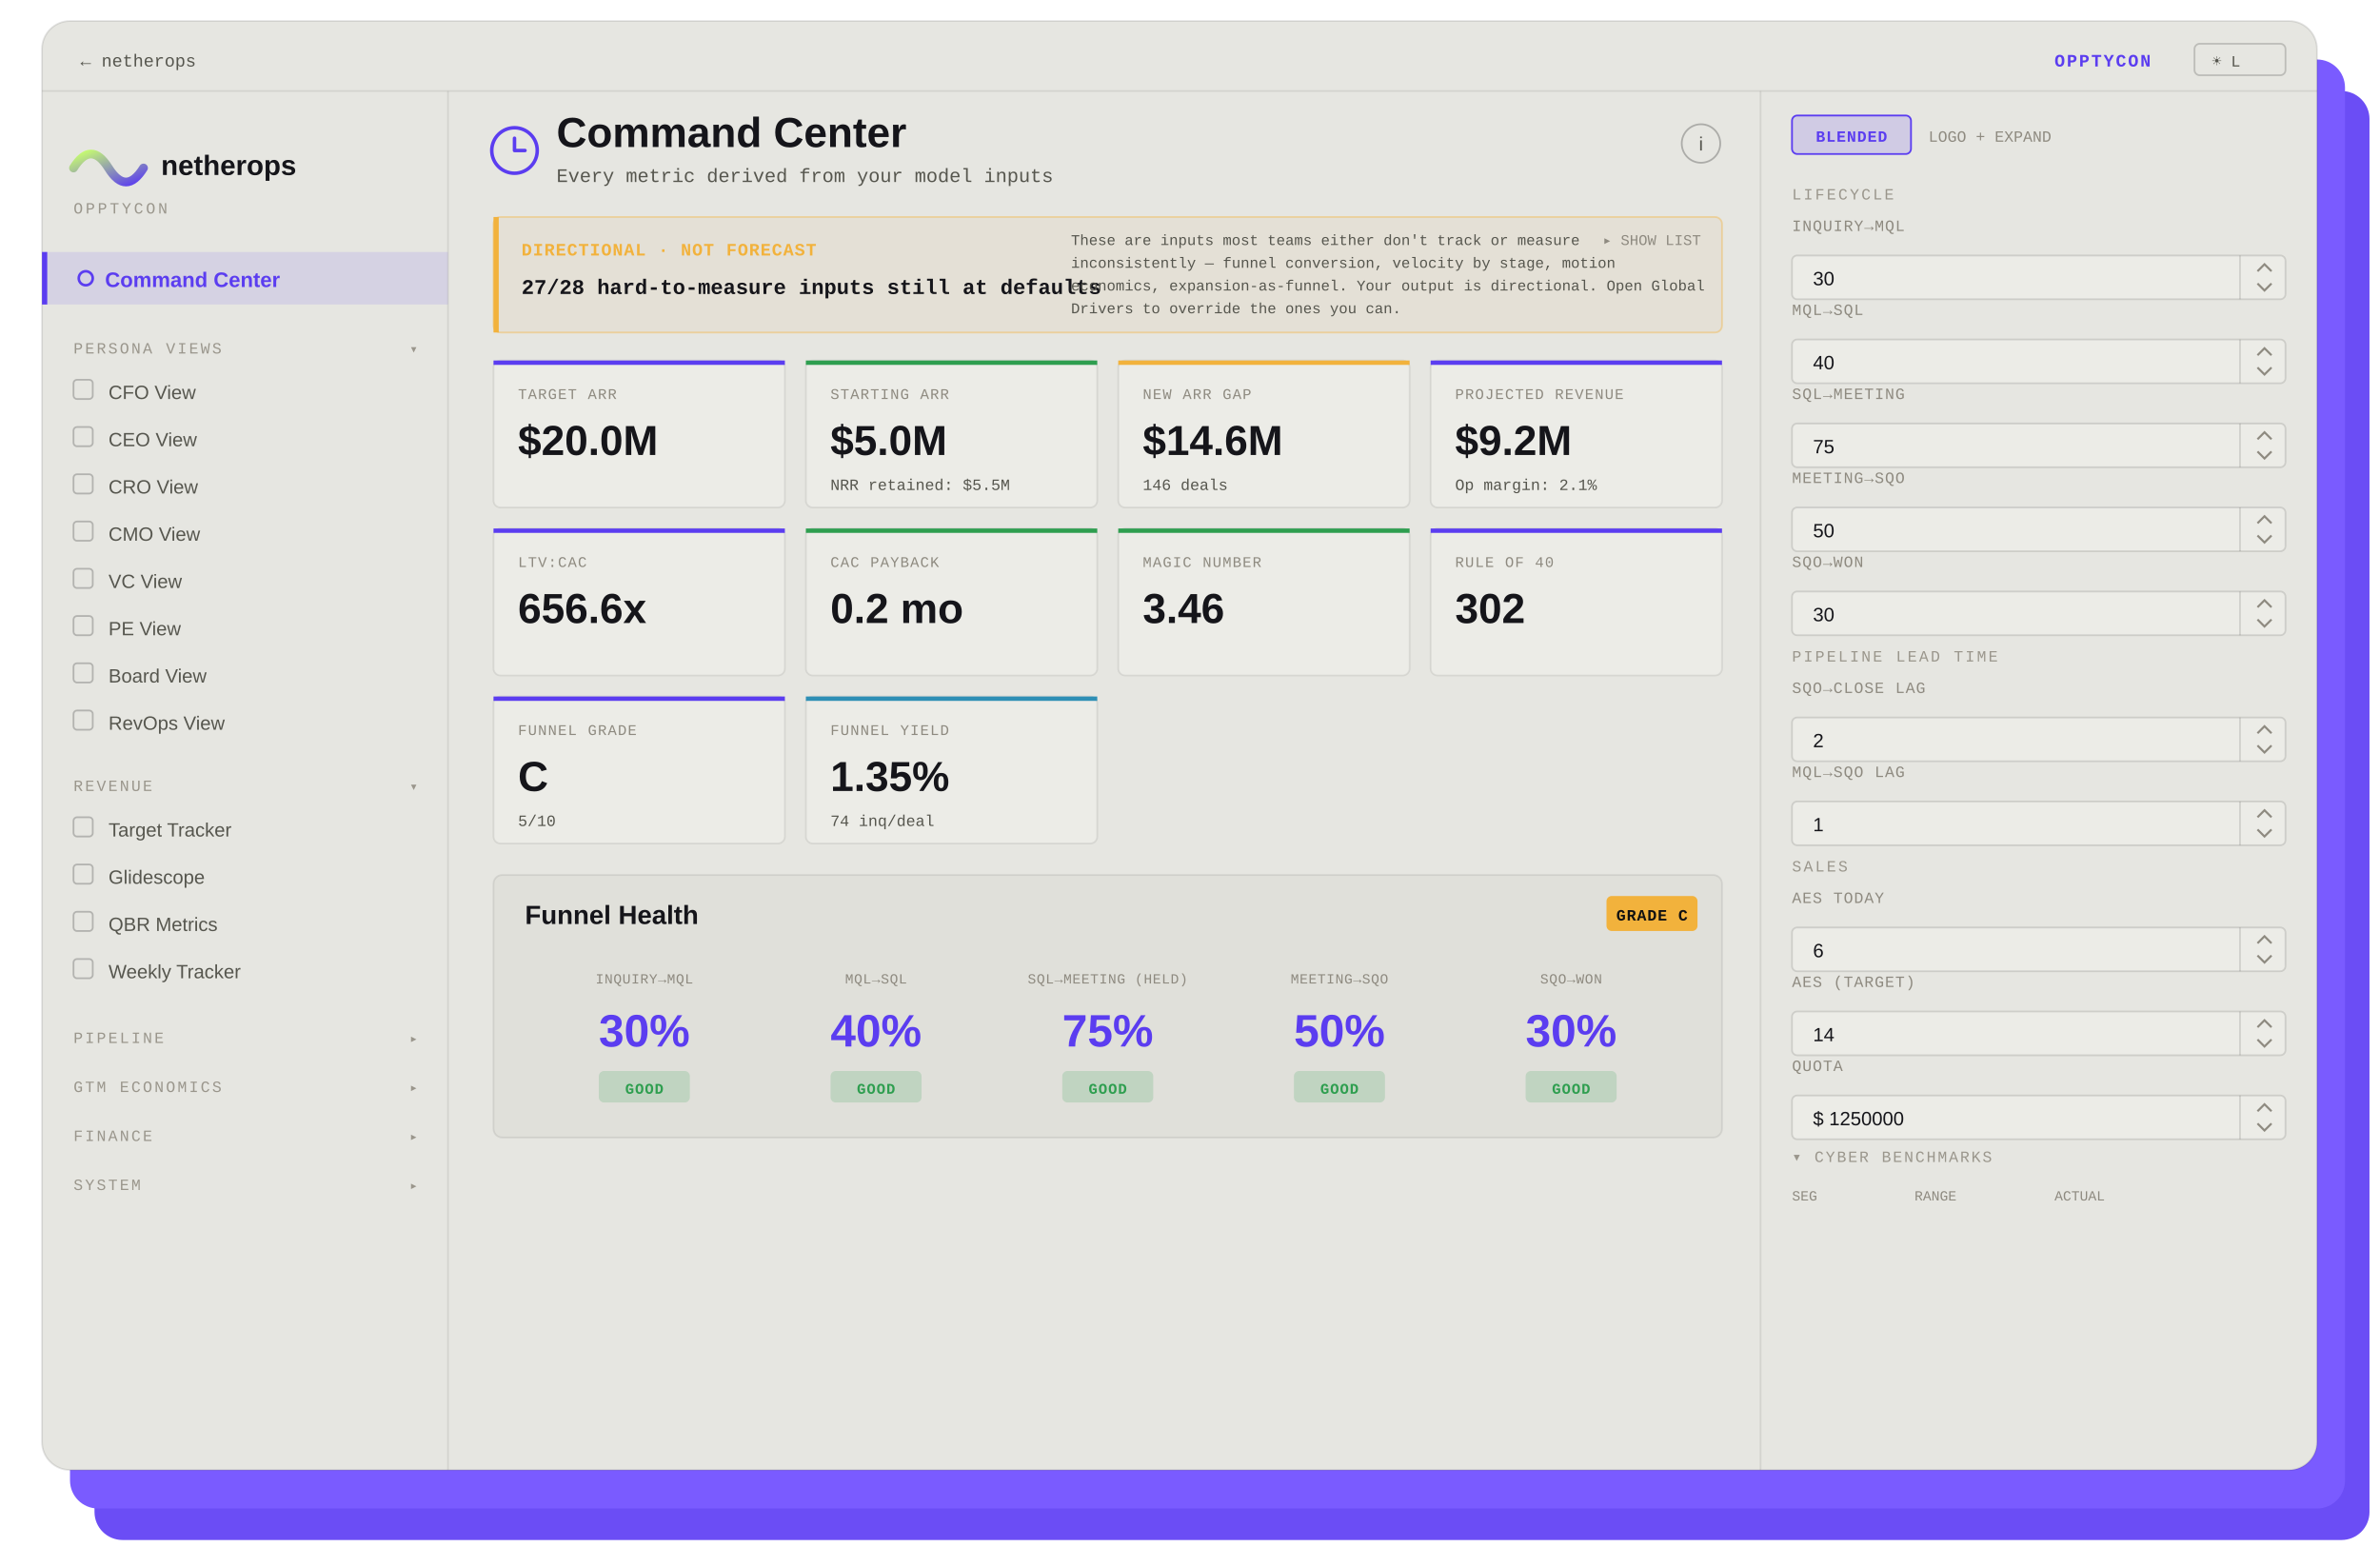
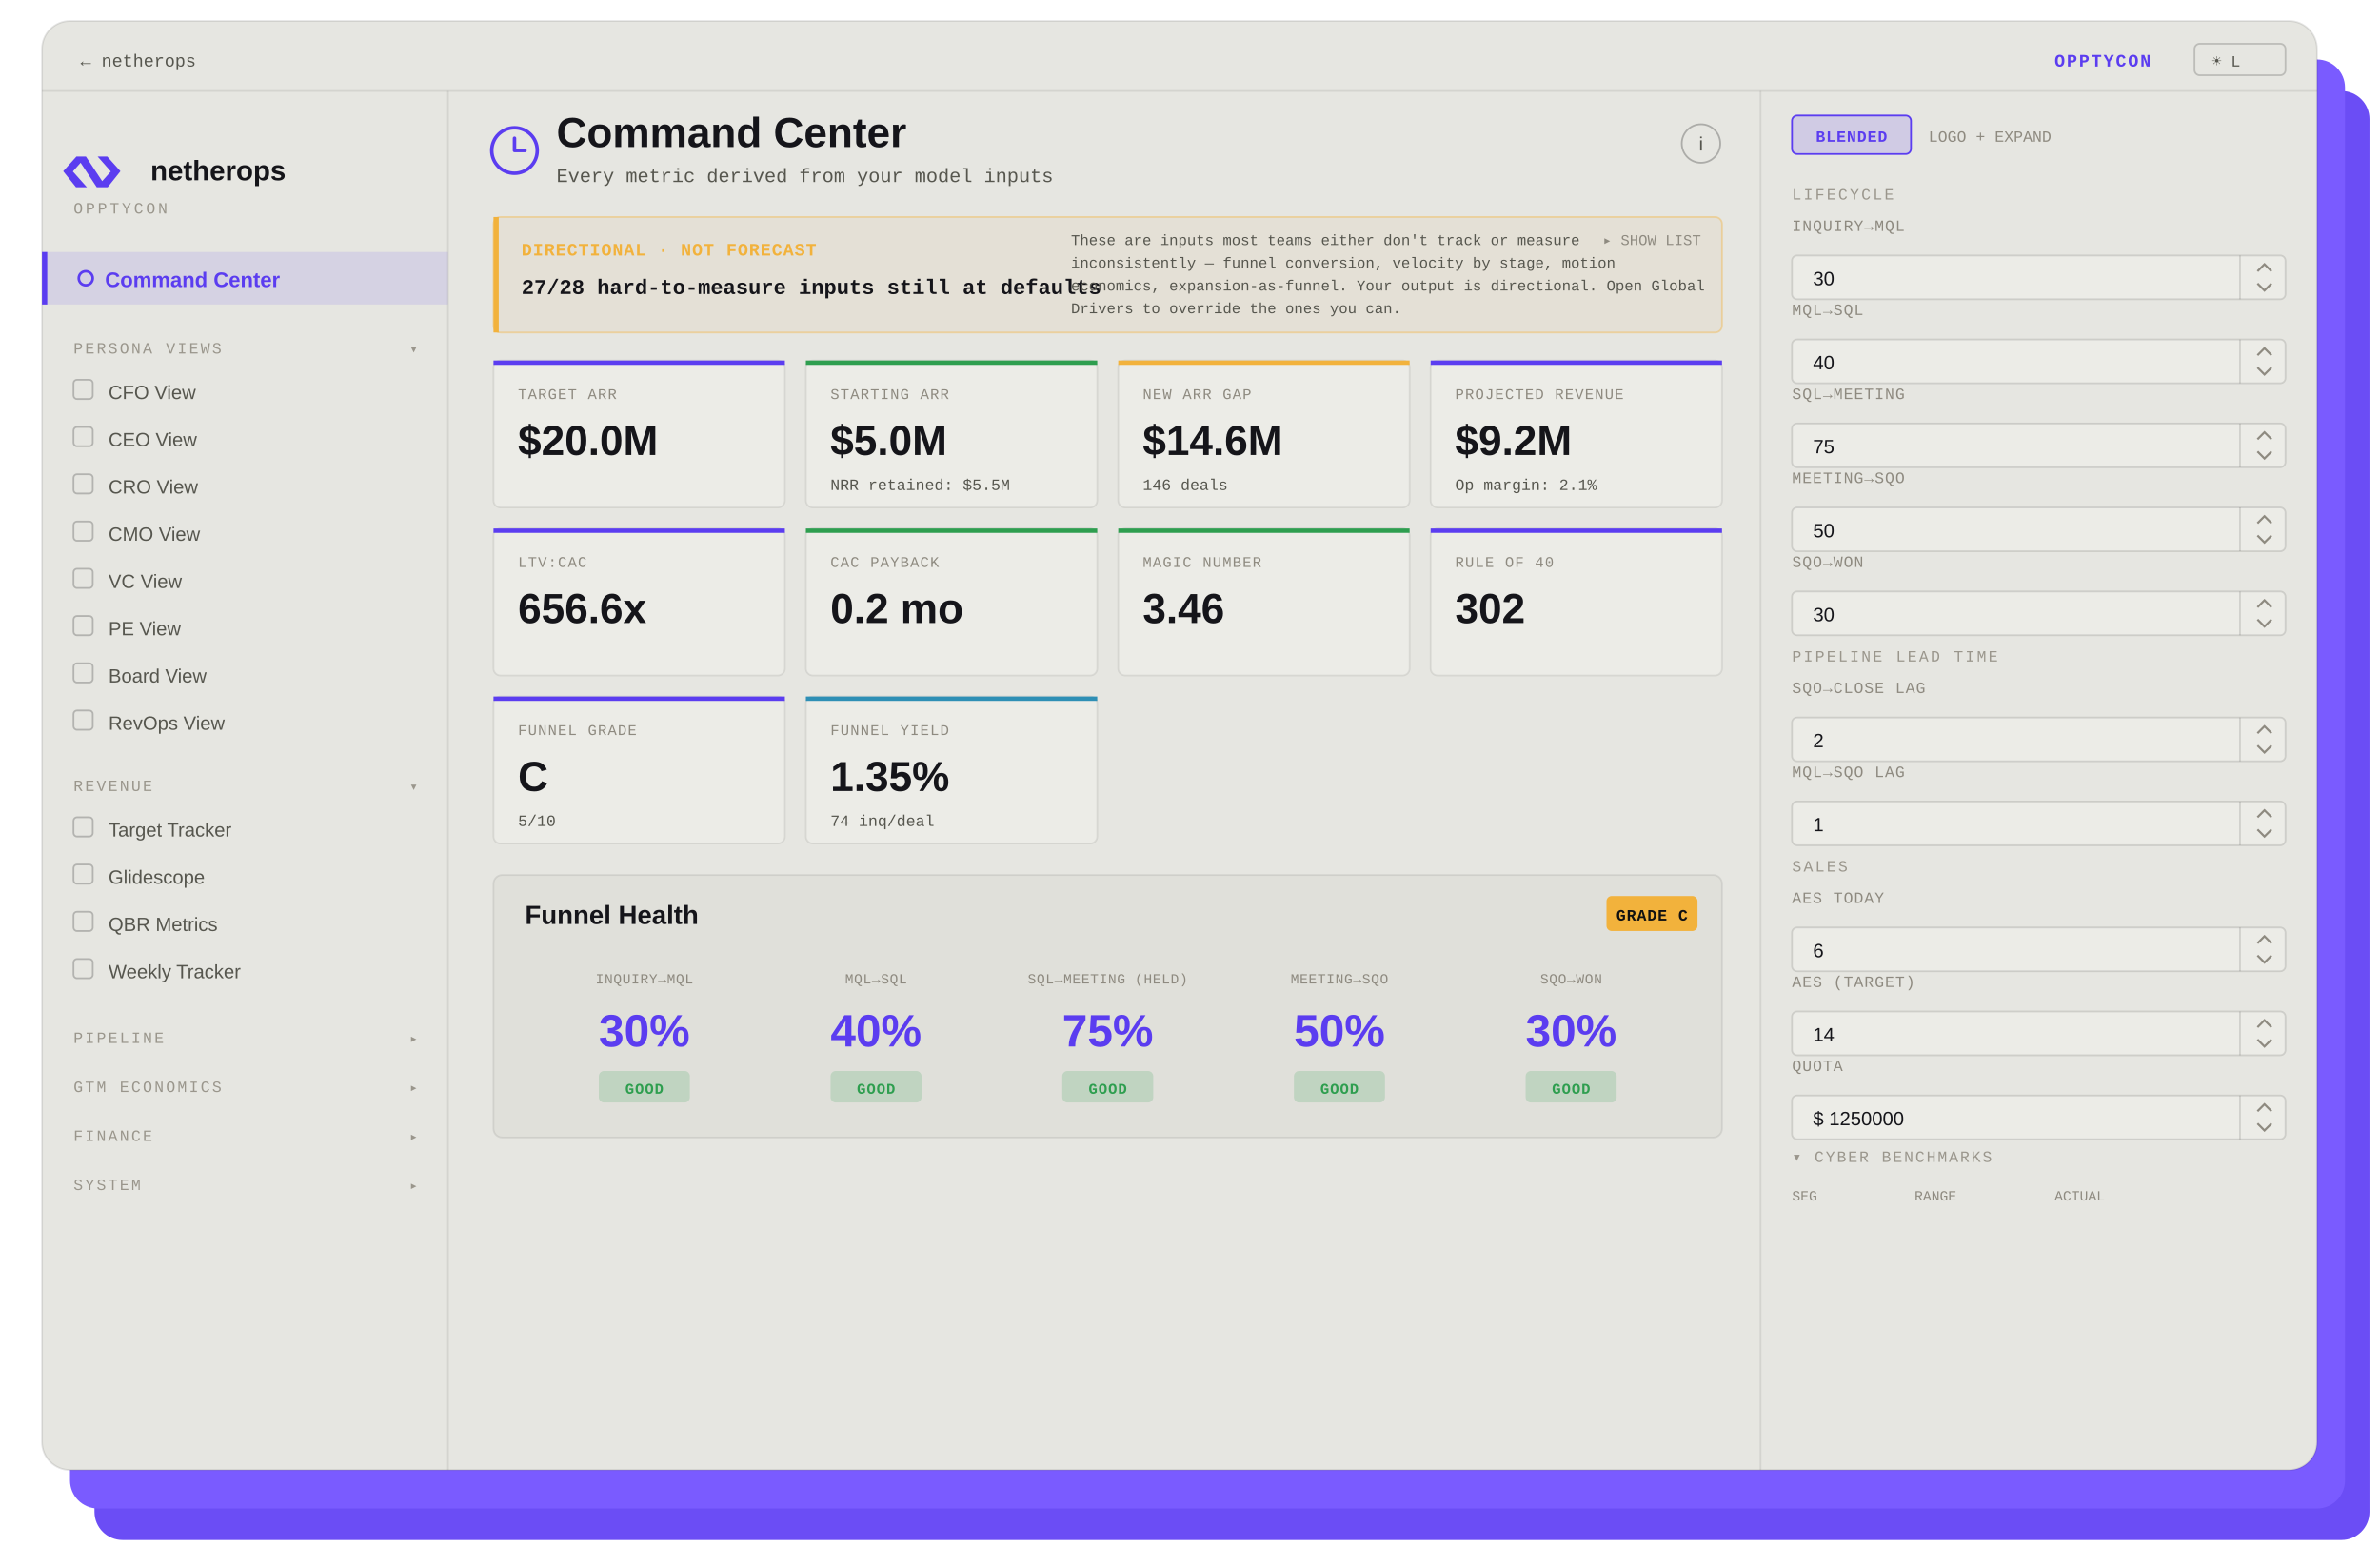
<svg xmlns="http://www.w3.org/2000/svg" viewBox="0 0 1360 884">
  <defs>
    <style>
 .mono{font-family:'JetBrains Mono','Courier New',monospace;}
 .ink{fill:#15151A;}.mut{fill:#56564E;}.faint{fill:#8E8A80;}.dim{fill:#9A968C;}
 .v{fill:#5B3DF0;}.g{fill:#2E9E4F;}.a{fill:#F2B23C;}.cy{fill:#2E8FB5;}
</style>
    <linearGradient id="lg" x1="0" y1="0" x2="1" y2="1">
      <stop offset="0%" stop-color="#C8FF6E" />
      <stop offset="100%" stop-color="#5B3DF0" />
    </linearGradient>
  </defs>
  <rect x="54" y="52" width="1300" height="828" rx="16" fill="#6B4DF5" />
  <rect x="40" y="34" width="1300" height="828" rx="16" fill="#7A5BFF" />
  <rect x="24" y="12" width="1300" height="828" rx="16" fill="#E6E6E1" stroke="rgba(0,0,0,0.10)" stroke-width="1" />
  <line x1="24" y1="52" x2="1324" y2="52" stroke="rgba(0,0,0,0.08)" stroke-width="1" />
  <text x="46" y="38" font-family="'JetBrains Mono','Courier New',monospace" font-size="10" class="mut">← netherops</text>
  <text x="1174" y="38" font-family="'JetBrains Mono','Courier New',monospace" font-size="10" font-weight="700" letter-spacing="1" class="v">OPPTYCON</text>
  <rect x="1254" y="25" width="52" height="18" rx="3" fill="none" stroke="rgba(0,0,0,0.18)" stroke-width="1" />
  <text x="1264" y="38" font-family="'JetBrains Mono','Courier New',monospace" font-size="9" class="mut">☀ L</text>
  <line x1="256" y1="52" x2="256" y2="840" stroke="rgba(0,0,0,0.08)" stroke-width="1" />
  <line x1="1006" y1="52" x2="1006" y2="840" stroke="rgba(0,0,0,0.08)" stroke-width="1" />
-   <path d="M42 96 q10 -16 20 0 q10 16 20 0" fill="none" stroke="url(#lg)" stroke-width="5" stroke-linecap="round" />
-   <text x="92" y="100" font-family="'Archivo','Helvetica Neue',Arial,sans-serif" font-size="16" font-weight="700" class="ink">netherops</text>
+   <g transform="matrix(0.024,0,0,-0.024,36,107)">
+     <path d="M804 0H1063L1368 382 1054 732H824L1138 376 933 146 547 729 549 732H320L5 382 310 0H570L235 376 419 584 804 0Z" fill="#5B3DF0" />
+   </g>
+   <text x="86" y="103" font-family="'Archivo','Helvetica Neue',Arial,sans-serif" font-size="16" font-weight="700" class="ink">netherops</text>
  <text x="42" y="122" font-family="'JetBrains Mono','Courier New',monospace" font-size="9" letter-spacing="1.5" class="dim">OPPTYCON</text>
  <rect x="24" y="144" width="232" height="30" rx="0" fill="rgba(91,61,240,0.12)" />
  <rect x="24" y="144" width="3" height="30" rx="0" fill="#5B3DF0" />
  <text x="60" y="164" font-family="'Archivo','Helvetica Neue',Arial,sans-serif" font-size="12" font-weight="700" class="v">Command Center</text>
  <circle cx="49" cy="159" r="4" fill="none" stroke="#5B3DF0" stroke-width="1.5" />
  <text x="42" y="202" font-family="'JetBrains Mono','Courier New',monospace" font-size="9" letter-spacing="1.2" class="dim">PERSONA VIEWS</text>
  <text x="234" y="202" font-family="'JetBrains Mono','Courier New',monospace" font-size="8" class="dim">▾</text>
  <rect x="42" y="217" width="11" height="11" rx="2" fill="none" stroke="rgba(0,0,0,0.22)" stroke-width="1" />
  <text x="62" y="228" font-family="'Archivo','Helvetica Neue',Arial,sans-serif" font-size="11" class="mut">CFO View</text>
  <rect x="42" y="244" width="11" height="11" rx="2" fill="none" stroke="rgba(0,0,0,0.22)" stroke-width="1" />
  <text x="62" y="255" font-family="'Archivo','Helvetica Neue',Arial,sans-serif" font-size="11" class="mut">CEO View</text>
  <rect x="42" y="271" width="11" height="11" rx="2" fill="none" stroke="rgba(0,0,0,0.22)" stroke-width="1" />
  <text x="62" y="282" font-family="'Archivo','Helvetica Neue',Arial,sans-serif" font-size="11" class="mut">CRO View</text>
  <rect x="42" y="298" width="11" height="11" rx="2" fill="none" stroke="rgba(0,0,0,0.22)" stroke-width="1" />
  <text x="62" y="309" font-family="'Archivo','Helvetica Neue',Arial,sans-serif" font-size="11" class="mut">CMO View</text>
  <rect x="42" y="325" width="11" height="11" rx="2" fill="none" stroke="rgba(0,0,0,0.22)" stroke-width="1" />
  <text x="62" y="336" font-family="'Archivo','Helvetica Neue',Arial,sans-serif" font-size="11" class="mut">VC View</text>
  <rect x="42" y="352" width="11" height="11" rx="2" fill="none" stroke="rgba(0,0,0,0.22)" stroke-width="1" />
  <text x="62" y="363" font-family="'Archivo','Helvetica Neue',Arial,sans-serif" font-size="11" class="mut">PE View</text>
  <rect x="42" y="379" width="11" height="11" rx="2" fill="none" stroke="rgba(0,0,0,0.22)" stroke-width="1" />
  <text x="62" y="390" font-family="'Archivo','Helvetica Neue',Arial,sans-serif" font-size="11" class="mut">Board View</text>
  <rect x="42" y="406" width="11" height="11" rx="2" fill="none" stroke="rgba(0,0,0,0.22)" stroke-width="1" />
  <text x="62" y="417" font-family="'Archivo','Helvetica Neue',Arial,sans-serif" font-size="11" class="mut">RevOps View</text>
  <text x="42" y="452" font-family="'JetBrains Mono','Courier New',monospace" font-size="9" letter-spacing="1.2" class="dim">REVENUE</text>
  <text x="234" y="452" font-family="'JetBrains Mono','Courier New',monospace" font-size="8" class="dim">▾</text>
  <rect x="42" y="467" width="11" height="11" rx="2" fill="none" stroke="rgba(0,0,0,0.22)" stroke-width="1" />
  <text x="62" y="478" font-family="'Archivo','Helvetica Neue',Arial,sans-serif" font-size="11" class="mut">Target Tracker</text>
  <rect x="42" y="494" width="11" height="11" rx="2" fill="none" stroke="rgba(0,0,0,0.22)" stroke-width="1" />
  <text x="62" y="505" font-family="'Archivo','Helvetica Neue',Arial,sans-serif" font-size="11" class="mut">Glidescope</text>
  <rect x="42" y="521" width="11" height="11" rx="2" fill="none" stroke="rgba(0,0,0,0.22)" stroke-width="1" />
  <text x="62" y="532" font-family="'Archivo','Helvetica Neue',Arial,sans-serif" font-size="11" class="mut">QBR Metrics</text>
  <rect x="42" y="548" width="11" height="11" rx="2" fill="none" stroke="rgba(0,0,0,0.22)" stroke-width="1" />
  <text x="62" y="559" font-family="'Archivo','Helvetica Neue',Arial,sans-serif" font-size="11" class="mut">Weekly Tracker</text>
  <text x="42" y="596" font-family="'JetBrains Mono','Courier New',monospace" font-size="9" letter-spacing="1.2" class="dim">PIPELINE</text>
  <text x="234" y="596" font-family="'JetBrains Mono','Courier New',monospace" font-size="8" class="dim">▸</text>
  <text x="42" y="624" font-family="'JetBrains Mono','Courier New',monospace" font-size="9" letter-spacing="1.2" class="dim">GTM ECONOMICS</text>
  <text x="234" y="624" font-family="'JetBrains Mono','Courier New',monospace" font-size="8" class="dim">▸</text>
  <text x="42" y="652" font-family="'JetBrains Mono','Courier New',monospace" font-size="9" letter-spacing="1.2" class="dim">FINANCE</text>
  <text x="234" y="652" font-family="'JetBrains Mono','Courier New',monospace" font-size="8" class="dim">▸</text>
  <text x="42" y="680" font-family="'JetBrains Mono','Courier New',monospace" font-size="9" letter-spacing="1.2" class="dim">SYSTEM</text>
  <text x="234" y="680" font-family="'JetBrains Mono','Courier New',monospace" font-size="8" class="dim">▸</text>
  <circle cx="294" cy="86" r="13" fill="none" stroke="#5B3DF0" stroke-width="2" />
  <path d="M294 86 L294 79 M294 86 L300 86" stroke="#5B3DF0" stroke-width="2" stroke-linecap="round" />
  <text x="318" y="84" font-family="'Archivo','Helvetica Neue',Arial,sans-serif" font-size="24" font-weight="800" class="ink">Command Center</text>
  <text x="318" y="104" font-family="'JetBrains Mono','Courier New',monospace" font-size="11" class="mut">Every metric derived from your model inputs</text>
  <circle cx="972" cy="82" r="11" fill="none" stroke="rgba(0,0,0,0.25)" />
  <text x="972" y="86" font-family="'Archivo','Helvetica Neue',Arial,sans-serif" font-size="11" text-anchor="middle" class="mut">i</text>
  <rect x="282" y="124" width="702" height="66" rx="4" fill="#E4E0D6" stroke="rgba(242,178,60,0.4)" stroke-width="1" />
  <rect x="282" y="124" width="3" height="66" rx="0" fill="#F2B23C" />
  <text x="298" y="146" font-family="'JetBrains Mono','Courier New',monospace" font-size="10" font-weight="700" letter-spacing="0.5" class="a">DIRECTIONAL · NOT FORECAST</text>
  <text x="298" y="168" font-family="'JetBrains Mono','Courier New',monospace" font-size="12" font-weight="700" class="ink">27/28 hard-to-measure inputs still at defaults</text>
  <text x="612" y="140" font-family="'JetBrains Mono','Courier New',monospace" font-size="8.5" class="mut">These are inputs most teams either don't track or measure</text>
  <text x="612" y="153" font-family="'JetBrains Mono','Courier New',monospace" font-size="8.5" class="mut">inconsistently — funnel conversion, velocity by stage, motion</text>
  <text x="612" y="166" font-family="'JetBrains Mono','Courier New',monospace" font-size="8.5" class="mut">economics, expansion-as-funnel. Your output is directional. Open Global</text>
  <text x="612" y="179" font-family="'JetBrains Mono','Courier New',monospace" font-size="8.5" class="mut">Drivers to override the ones you can.</text>
  <text x="972" y="140" font-family="'JetBrains Mono','Courier New',monospace" font-size="8.5" text-anchor="end" class="faint">▸ SHOW LIST</text>
  <rect x="282.0" y="206" width="166.5" height="84" rx="4" fill="#ECECE7" stroke="rgba(0,0,0,0.08)" stroke-width="1" />
  <rect x="282.0" y="206" width="166.5" height="2.5" rx="0" fill="#5B3DF0" />
  <text x="296.0" y="228" font-family="'JetBrains Mono','Courier New',monospace" font-size="8.5" letter-spacing="0.6" class="faint">TARGET ARR</text>
  <text x="296.0" y="260" font-family="'Archivo','Helvetica Neue',Arial,sans-serif" font-size="24" font-weight="800" class="ink">$20.0M</text>
  <rect x="460.5" y="206" width="166.5" height="84" rx="4" fill="#ECECE7" stroke="rgba(0,0,0,0.08)" stroke-width="1" />
  <rect x="460.5" y="206" width="166.5" height="2.5" rx="0" fill="#2E9E4F" />
  <text x="474.5" y="228" font-family="'JetBrains Mono','Courier New',monospace" font-size="8.5" letter-spacing="0.6" class="faint">STARTING ARR</text>
  <text x="474.5" y="260" font-family="'Archivo','Helvetica Neue',Arial,sans-serif" font-size="24" font-weight="800" class="ink">$5.0M</text>
  <text x="474.5" y="280" font-family="'JetBrains Mono','Courier New',monospace" font-size="9" class="mut">NRR retained: $5.5M</text>
  <rect x="639.0" y="206" width="166.5" height="84" rx="4" fill="#ECECE7" stroke="rgba(0,0,0,0.08)" stroke-width="1" />
  <rect x="639.0" y="206" width="166.5" height="2.5" rx="0" fill="#F2B23C" />
  <text x="653.0" y="228" font-family="'JetBrains Mono','Courier New',monospace" font-size="8.5" letter-spacing="0.6" class="faint">NEW ARR GAP</text>
  <text x="653.0" y="260" font-family="'Archivo','Helvetica Neue',Arial,sans-serif" font-size="24" font-weight="800" class="ink">$14.6M</text>
  <text x="653.0" y="280" font-family="'JetBrains Mono','Courier New',monospace" font-size="9" class="mut">146 deals</text>
  <rect x="817.5" y="206" width="166.5" height="84" rx="4" fill="#ECECE7" stroke="rgba(0,0,0,0.08)" stroke-width="1" />
  <rect x="817.5" y="206" width="166.5" height="2.5" rx="0" fill="#5B3DF0" />
  <text x="831.5" y="228" font-family="'JetBrains Mono','Courier New',monospace" font-size="8.5" letter-spacing="0.6" class="faint">PROJECTED REVENUE</text>
  <text x="831.5" y="260" font-family="'Archivo','Helvetica Neue',Arial,sans-serif" font-size="24" font-weight="800" class="ink">$9.2M</text>
  <text x="831.5" y="280" font-family="'JetBrains Mono','Courier New',monospace" font-size="9" class="mut">Op margin: 2.1%</text>
  <rect x="282.0" y="302" width="166.5" height="84" rx="4" fill="#ECECE7" stroke="rgba(0,0,0,0.08)" stroke-width="1" />
  <rect x="282.0" y="302" width="166.5" height="2.5" rx="0" fill="#5B3DF0" />
  <text x="296.0" y="324" font-family="'JetBrains Mono','Courier New',monospace" font-size="8.5" letter-spacing="0.6" class="faint">LTV:CAC</text>
  <text x="296.0" y="356" font-family="'Archivo','Helvetica Neue',Arial,sans-serif" font-size="24" font-weight="800" class="ink">656.6x</text>
  <rect x="460.5" y="302" width="166.5" height="84" rx="4" fill="#ECECE7" stroke="rgba(0,0,0,0.08)" stroke-width="1" />
  <rect x="460.5" y="302" width="166.5" height="2.5" rx="0" fill="#2E9E4F" />
  <text x="474.5" y="324" font-family="'JetBrains Mono','Courier New',monospace" font-size="8.5" letter-spacing="0.6" class="faint">CAC PAYBACK</text>
  <text x="474.5" y="356" font-family="'Archivo','Helvetica Neue',Arial,sans-serif" font-size="24" font-weight="800" class="ink">0.2 mo</text>
  <rect x="639.0" y="302" width="166.5" height="84" rx="4" fill="#ECECE7" stroke="rgba(0,0,0,0.08)" stroke-width="1" />
  <rect x="639.0" y="302" width="166.5" height="2.5" rx="0" fill="#2E9E4F" />
  <text x="653.0" y="324" font-family="'JetBrains Mono','Courier New',monospace" font-size="8.5" letter-spacing="0.6" class="faint">MAGIC NUMBER</text>
  <text x="653.0" y="356" font-family="'Archivo','Helvetica Neue',Arial,sans-serif" font-size="24" font-weight="800" class="ink">3.46</text>
  <rect x="817.5" y="302" width="166.5" height="84" rx="4" fill="#ECECE7" stroke="rgba(0,0,0,0.08)" stroke-width="1" />
  <rect x="817.5" y="302" width="166.5" height="2.5" rx="0" fill="#5B3DF0" />
  <text x="831.5" y="324" font-family="'JetBrains Mono','Courier New',monospace" font-size="8.5" letter-spacing="0.6" class="faint">RULE OF 40</text>
  <text x="831.5" y="356" font-family="'Archivo','Helvetica Neue',Arial,sans-serif" font-size="24" font-weight="800" class="ink">302</text>
  <rect x="282" y="398" width="166.5" height="84" rx="4" fill="#ECECE7" stroke="rgba(0,0,0,0.08)" stroke-width="1" />
  <rect x="282" y="398" width="166.5" height="2.5" rx="0" fill="#5B3DF0" />
  <text x="296" y="420" font-family="'JetBrains Mono','Courier New',monospace" font-size="8.5" letter-spacing="0.6" class="faint">FUNNEL GRADE</text>
  <text x="296" y="452" font-family="'Archivo','Helvetica Neue',Arial,sans-serif" font-size="24" font-weight="800" class="ink">C</text>
  <text x="296" y="472" font-family="'JetBrains Mono','Courier New',monospace" font-size="9" class="mut">5/10</text>
  <rect x="460.5" y="398" width="166.5" height="84" rx="4" fill="#ECECE7" stroke="rgba(0,0,0,0.08)" stroke-width="1" />
  <rect x="460.5" y="398" width="166.5" height="2.5" rx="0" fill="#2E8FB5" />
  <text x="474.5" y="420" font-family="'JetBrains Mono','Courier New',monospace" font-size="8.5" letter-spacing="0.6" class="faint">FUNNEL YIELD</text>
  <text x="474.5" y="452" font-family="'Archivo','Helvetica Neue',Arial,sans-serif" font-size="24" font-weight="800" class="ink">1.35%</text>
  <text x="474.5" y="472" font-family="'JetBrains Mono','Courier New',monospace" font-size="9" class="mut">74 inq/deal</text>
  <rect x="282" y="500" width="702" height="150" rx="5" fill="#E0E0DA" stroke="rgba(0,0,0,0.08)" stroke-width="1" />
  <text x="300" y="528" font-family="'Archivo','Helvetica Neue',Arial,sans-serif" font-size="15" font-weight="700" class="ink">Funnel Health</text>
  <rect x="918" y="512" width="52" height="20" rx="3" fill="#F2B23C" />
  <text x="944" y="526" font-family="'JetBrains Mono','Courier New',monospace" font-size="9" font-weight="700" text-anchor="middle" letter-spacing="0.5" fill="#111111">GRADE C</text>
  <text x="368.2" y="562" font-family="'JetBrains Mono','Courier New',monospace" font-size="8" text-anchor="middle" letter-spacing="0.3" class="faint">INQUIRY→MQL</text>
  <text x="368.2" y="598" font-family="'Archivo','Helvetica Neue',Arial,sans-serif" font-size="26" font-weight="800" text-anchor="middle" class="v">30%</text>
  <rect x="342.2" y="612" width="52" height="18" rx="3" fill="rgba(46,158,79,0.18)" />
  <text x="368.2" y="625" font-family="'JetBrains Mono','Courier New',monospace" font-size="8.5" font-weight="700" text-anchor="middle" letter-spacing="0.5" class="g">GOOD</text>
  <text x="500.6" y="562" font-family="'JetBrains Mono','Courier New',monospace" font-size="8" text-anchor="middle" letter-spacing="0.3" class="faint">MQL→SQL</text>
  <text x="500.6" y="598" font-family="'Archivo','Helvetica Neue',Arial,sans-serif" font-size="26" font-weight="800" text-anchor="middle" class="v">40%</text>
  <rect x="474.6" y="612" width="52" height="18" rx="3" fill="rgba(46,158,79,0.18)" />
  <text x="500.6" y="625" font-family="'JetBrains Mono','Courier New',monospace" font-size="8.5" font-weight="700" text-anchor="middle" letter-spacing="0.5" class="g">GOOD</text>
  <text x="633.0" y="562" font-family="'JetBrains Mono','Courier New',monospace" font-size="8" text-anchor="middle" letter-spacing="0.3" class="faint">SQL→MEETING (HELD)</text>
  <text x="633.0" y="598" font-family="'Archivo','Helvetica Neue',Arial,sans-serif" font-size="26" font-weight="800" text-anchor="middle" class="v">75%</text>
  <rect x="607.0" y="612" width="52" height="18" rx="3" fill="rgba(46,158,79,0.18)" />
  <text x="633.0" y="625" font-family="'JetBrains Mono','Courier New',monospace" font-size="8.5" font-weight="700" text-anchor="middle" letter-spacing="0.5" class="g">GOOD</text>
  <text x="765.4" y="562" font-family="'JetBrains Mono','Courier New',monospace" font-size="8" text-anchor="middle" letter-spacing="0.3" class="faint">MEETING→SQO</text>
  <text x="765.4" y="598" font-family="'Archivo','Helvetica Neue',Arial,sans-serif" font-size="26" font-weight="800" text-anchor="middle" class="v">50%</text>
  <rect x="739.4" y="612" width="52" height="18" rx="3" fill="rgba(46,158,79,0.18)" />
  <text x="765.4" y="625" font-family="'JetBrains Mono','Courier New',monospace" font-size="8.5" font-weight="700" text-anchor="middle" letter-spacing="0.5" class="g">GOOD</text>
  <text x="897.8" y="562" font-family="'JetBrains Mono','Courier New',monospace" font-size="8" text-anchor="middle" letter-spacing="0.3" class="faint">SQO→WON</text>
  <text x="897.8" y="598" font-family="'Archivo','Helvetica Neue',Arial,sans-serif" font-size="26" font-weight="800" text-anchor="middle" class="v">30%</text>
  <rect x="871.8" y="612" width="52" height="18" rx="3" fill="rgba(46,158,79,0.18)" />
  <text x="897.8" y="625" font-family="'JetBrains Mono','Courier New',monospace" font-size="8.5" font-weight="700" text-anchor="middle" letter-spacing="0.5" class="g">GOOD</text>
  <rect x="1024" y="66" width="68" height="22" rx="3" fill="rgba(91,61,240,0.16)" stroke="#5B3DF0" stroke-width="1" />
  <text x="1058" y="81" font-family="'JetBrains Mono','Courier New',monospace" font-size="9" font-weight="700" text-anchor="middle" letter-spacing="0.5" class="v">BLENDED</text>
  <text x="1102" y="81" font-family="'JetBrains Mono','Courier New',monospace" font-size="9" class="faint">LOGO + EXPAND</text>
  <text x="1024" y="114" font-family="'JetBrains Mono','Courier New',monospace" font-size="9" letter-spacing="1.2" class="dim">LIFECYCLE</text>
  <text x="1024" y="132" font-family="'JetBrains Mono','Courier New',monospace" font-size="9" letter-spacing="0.5" class="faint">INQUIRY→MQL</text>
  <rect x="1024" y="146" width="282" height="25" rx="3" fill="#ECECE7" stroke="rgba(0,0,0,0.12)" stroke-width="1" />
  <text x="1036" y="163" font-family="'Archivo','Helvetica Neue',Arial,sans-serif" font-size="11" class="ink">30</text>
  <line x1="1280" y1="146" x2="1280" y2="171" stroke="rgba(0,0,0,0.12)" stroke-width="1" />
  <path d="M1290 155 l4 -4 l4 4 M1290 162 l4 4 l4 -4" fill="none" stroke="#8E8A80" stroke-width="1.2" />
  <text x="1024" y="180" font-family="'JetBrains Mono','Courier New',monospace" font-size="9" letter-spacing="0.5" class="faint">MQL→SQL</text>
  <rect x="1024" y="194" width="282" height="25" rx="3" fill="#ECECE7" stroke="rgba(0,0,0,0.12)" stroke-width="1" />
  <text x="1036" y="211" font-family="'Archivo','Helvetica Neue',Arial,sans-serif" font-size="11" class="ink">40</text>
  <line x1="1280" y1="194" x2="1280" y2="219" stroke="rgba(0,0,0,0.12)" stroke-width="1" />
  <path d="M1290 203 l4 -4 l4 4 M1290 210 l4 4 l4 -4" fill="none" stroke="#8E8A80" stroke-width="1.2" />
  <text x="1024" y="228" font-family="'JetBrains Mono','Courier New',monospace" font-size="9" letter-spacing="0.5" class="faint">SQL→MEETING</text>
  <rect x="1024" y="242" width="282" height="25" rx="3" fill="#ECECE7" stroke="rgba(0,0,0,0.12)" stroke-width="1" />
  <text x="1036" y="259" font-family="'Archivo','Helvetica Neue',Arial,sans-serif" font-size="11" class="ink">75</text>
  <line x1="1280" y1="242" x2="1280" y2="267" stroke="rgba(0,0,0,0.12)" stroke-width="1" />
  <path d="M1290 251 l4 -4 l4 4 M1290 258 l4 4 l4 -4" fill="none" stroke="#8E8A80" stroke-width="1.2" />
  <text x="1024" y="276" font-family="'JetBrains Mono','Courier New',monospace" font-size="9" letter-spacing="0.5" class="faint">MEETING→SQO</text>
  <rect x="1024" y="290" width="282" height="25" rx="3" fill="#ECECE7" stroke="rgba(0,0,0,0.12)" stroke-width="1" />
  <text x="1036" y="307" font-family="'Archivo','Helvetica Neue',Arial,sans-serif" font-size="11" class="ink">50</text>
  <line x1="1280" y1="290" x2="1280" y2="315" stroke="rgba(0,0,0,0.12)" stroke-width="1" />
  <path d="M1290 299 l4 -4 l4 4 M1290 306 l4 4 l4 -4" fill="none" stroke="#8E8A80" stroke-width="1.2" />
  <text x="1024" y="324" font-family="'JetBrains Mono','Courier New',monospace" font-size="9" letter-spacing="0.5" class="faint">SQO→WON</text>
  <rect x="1024" y="338" width="282" height="25" rx="3" fill="#ECECE7" stroke="rgba(0,0,0,0.12)" stroke-width="1" />
  <text x="1036" y="355" font-family="'Archivo','Helvetica Neue',Arial,sans-serif" font-size="11" class="ink">30</text>
  <line x1="1280" y1="338" x2="1280" y2="363" stroke="rgba(0,0,0,0.12)" stroke-width="1" />
  <path d="M1290 347 l4 -4 l4 4 M1290 354 l4 4 l4 -4" fill="none" stroke="#8E8A80" stroke-width="1.2" />
  <text x="1024" y="378" font-family="'JetBrains Mono','Courier New',monospace" font-size="9" letter-spacing="1.2" class="dim">PIPELINE LEAD TIME</text>
  <text x="1024" y="396" font-family="'JetBrains Mono','Courier New',monospace" font-size="9" letter-spacing="0.5" class="faint">SQO→CLOSE LAG</text>
  <rect x="1024" y="410" width="282" height="25" rx="3" fill="#ECECE7" stroke="rgba(0,0,0,0.12)" stroke-width="1" />
  <text x="1036" y="427" font-family="'Archivo','Helvetica Neue',Arial,sans-serif" font-size="11" class="ink">2</text>
  <line x1="1280" y1="410" x2="1280" y2="435" stroke="rgba(0,0,0,0.12)" stroke-width="1" />
  <path d="M1290 419 l4 -4 l4 4 M1290 426 l4 4 l4 -4" fill="none" stroke="#8E8A80" stroke-width="1.2" />
  <text x="1024" y="444" font-family="'JetBrains Mono','Courier New',monospace" font-size="9" letter-spacing="0.5" class="faint">MQL→SQO LAG</text>
  <rect x="1024" y="458" width="282" height="25" rx="3" fill="#ECECE7" stroke="rgba(0,0,0,0.12)" stroke-width="1" />
  <text x="1036" y="475" font-family="'Archivo','Helvetica Neue',Arial,sans-serif" font-size="11" class="ink">1</text>
  <line x1="1280" y1="458" x2="1280" y2="483" stroke="rgba(0,0,0,0.12)" stroke-width="1" />
  <path d="M1290 467 l4 -4 l4 4 M1290 474 l4 4 l4 -4" fill="none" stroke="#8E8A80" stroke-width="1.2" />
  <text x="1024" y="498" font-family="'JetBrains Mono','Courier New',monospace" font-size="9" letter-spacing="1.2" class="dim">SALES</text>
  <text x="1024" y="516" font-family="'JetBrains Mono','Courier New',monospace" font-size="9" letter-spacing="0.5" class="faint">AES TODAY</text>
  <rect x="1024" y="530" width="282" height="25" rx="3" fill="#ECECE7" stroke="rgba(0,0,0,0.12)" stroke-width="1" />
  <text x="1036" y="547" font-family="'Archivo','Helvetica Neue',Arial,sans-serif" font-size="11" class="ink">6</text>
  <line x1="1280" y1="530" x2="1280" y2="555" stroke="rgba(0,0,0,0.12)" stroke-width="1" />
  <path d="M1290 539 l4 -4 l4 4 M1290 546 l4 4 l4 -4" fill="none" stroke="#8E8A80" stroke-width="1.2" />
  <text x="1024" y="564" font-family="'JetBrains Mono','Courier New',monospace" font-size="9" letter-spacing="0.5" class="faint">AES (TARGET)</text>
  <rect x="1024" y="578" width="282" height="25" rx="3" fill="#ECECE7" stroke="rgba(0,0,0,0.12)" stroke-width="1" />
  <text x="1036" y="595" font-family="'Archivo','Helvetica Neue',Arial,sans-serif" font-size="11" class="ink">14</text>
  <line x1="1280" y1="578" x2="1280" y2="603" stroke="rgba(0,0,0,0.12)" stroke-width="1" />
  <path d="M1290 587 l4 -4 l4 4 M1290 594 l4 4 l4 -4" fill="none" stroke="#8E8A80" stroke-width="1.2" />
  <text x="1024" y="612" font-family="'JetBrains Mono','Courier New',monospace" font-size="9" letter-spacing="0.5" class="faint">QUOTA</text>
  <rect x="1024" y="626" width="282" height="25" rx="3" fill="#ECECE7" stroke="rgba(0,0,0,0.12)" stroke-width="1" />
  <text x="1036" y="643" font-family="'Archivo','Helvetica Neue',Arial,sans-serif" font-size="11" class="ink">$ 1250000</text>
  <line x1="1280" y1="626" x2="1280" y2="651" stroke="rgba(0,0,0,0.12)" stroke-width="1" />
  <path d="M1290 635 l4 -4 l4 4 M1290 642 l4 4 l4 -4" fill="none" stroke="#8E8A80" stroke-width="1.2" />
  <text x="1024" y="664" font-family="'JetBrains Mono','Courier New',monospace" font-size="9" letter-spacing="1" class="dim">▾ CYBER BENCHMARKS</text>
  <text x="1024" y="686" font-family="'JetBrains Mono','Courier New',monospace" font-size="8" class="faint">SEG</text>
  <text x="1094" y="686" font-family="'JetBrains Mono','Courier New',monospace" font-size="8" class="faint">RANGE</text>
  <text x="1174" y="686" font-family="'JetBrains Mono','Courier New',monospace" font-size="8" class="faint">ACTUAL</text>
</svg>
